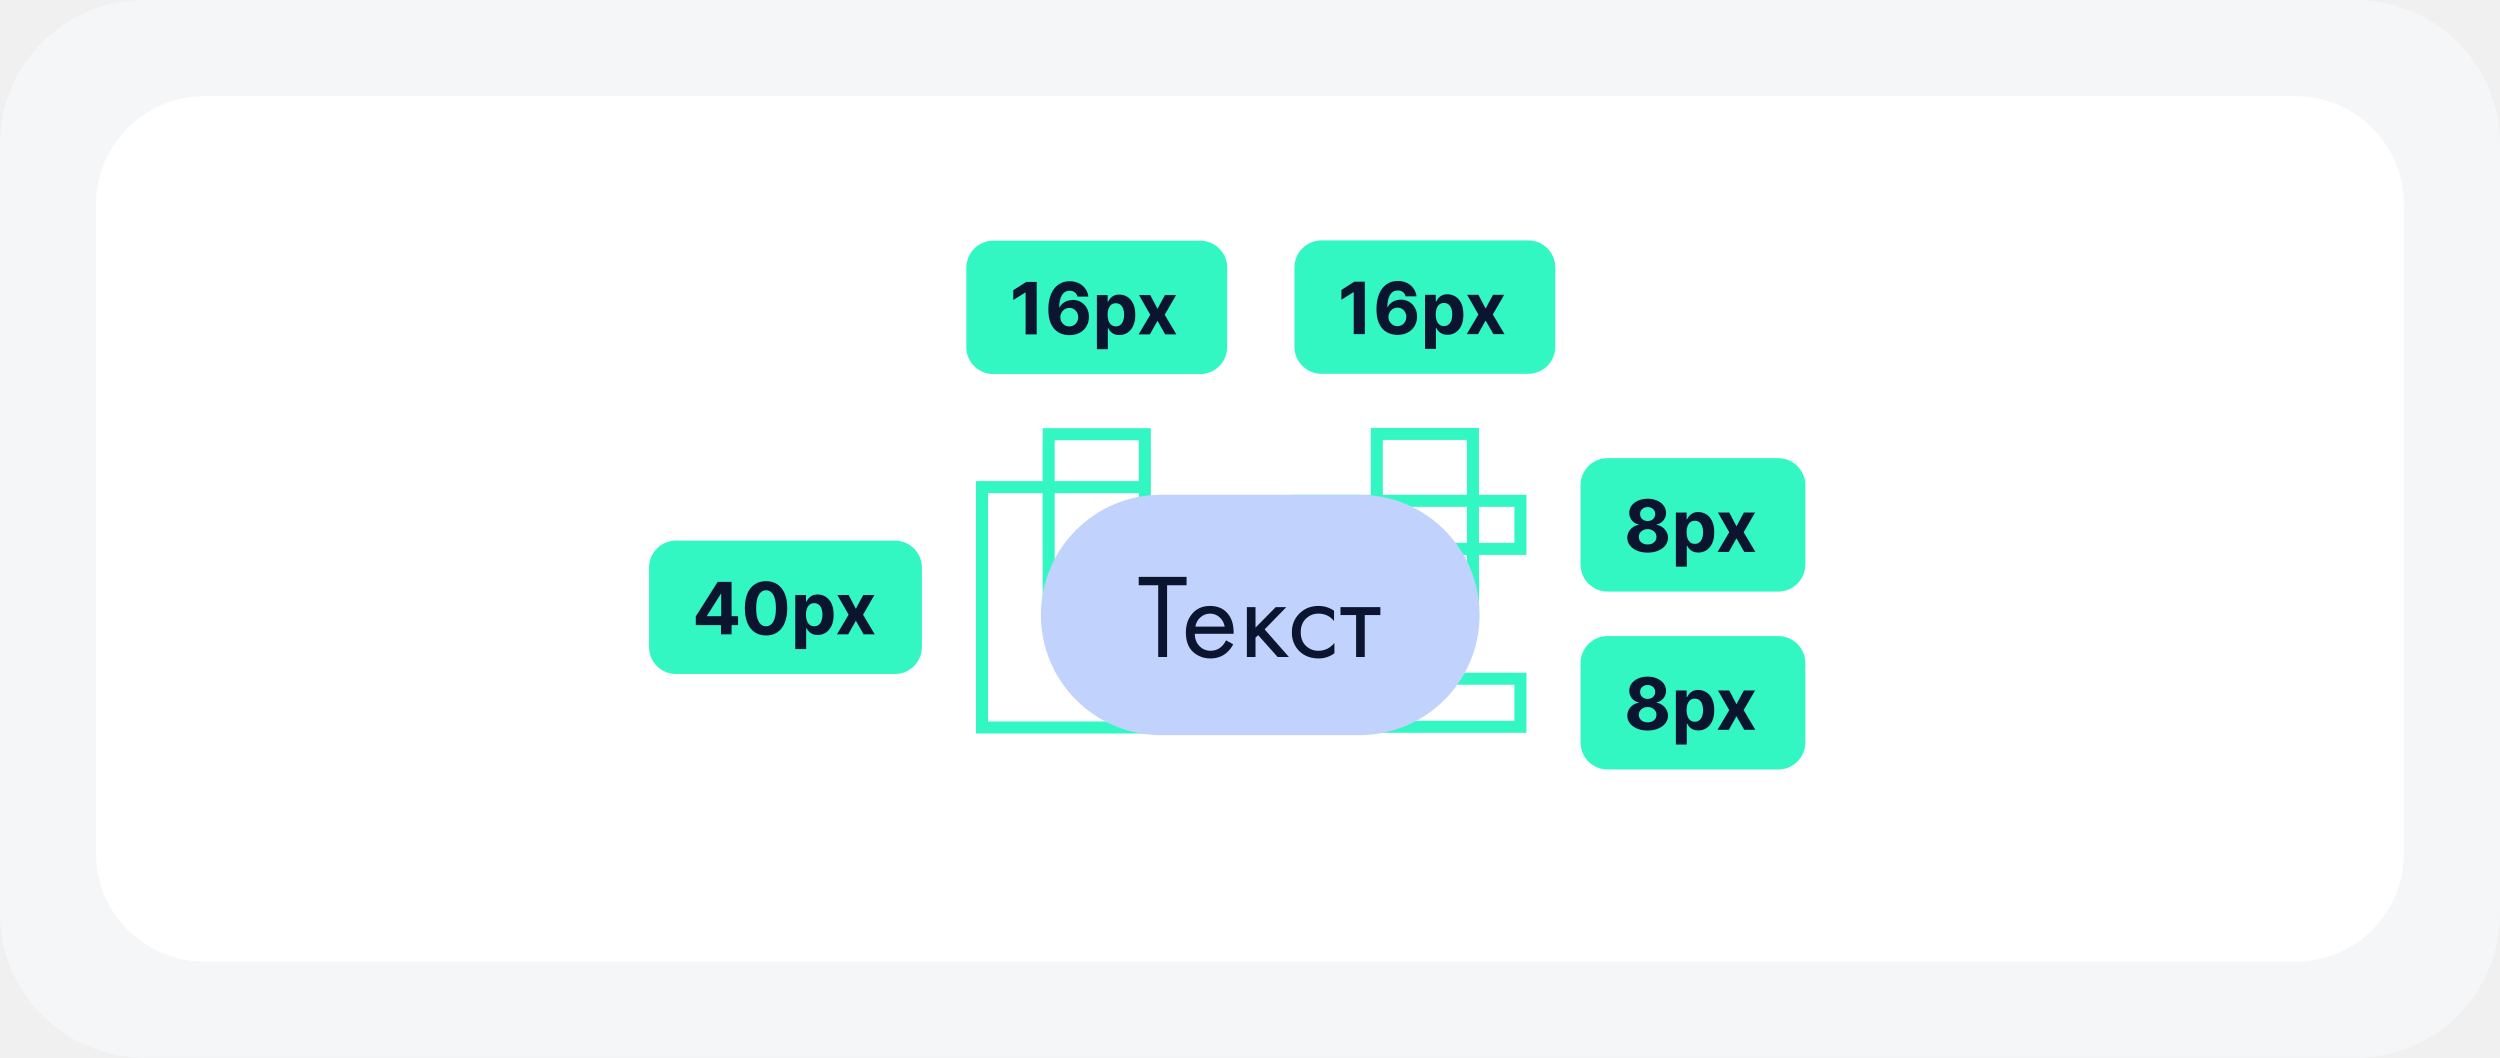
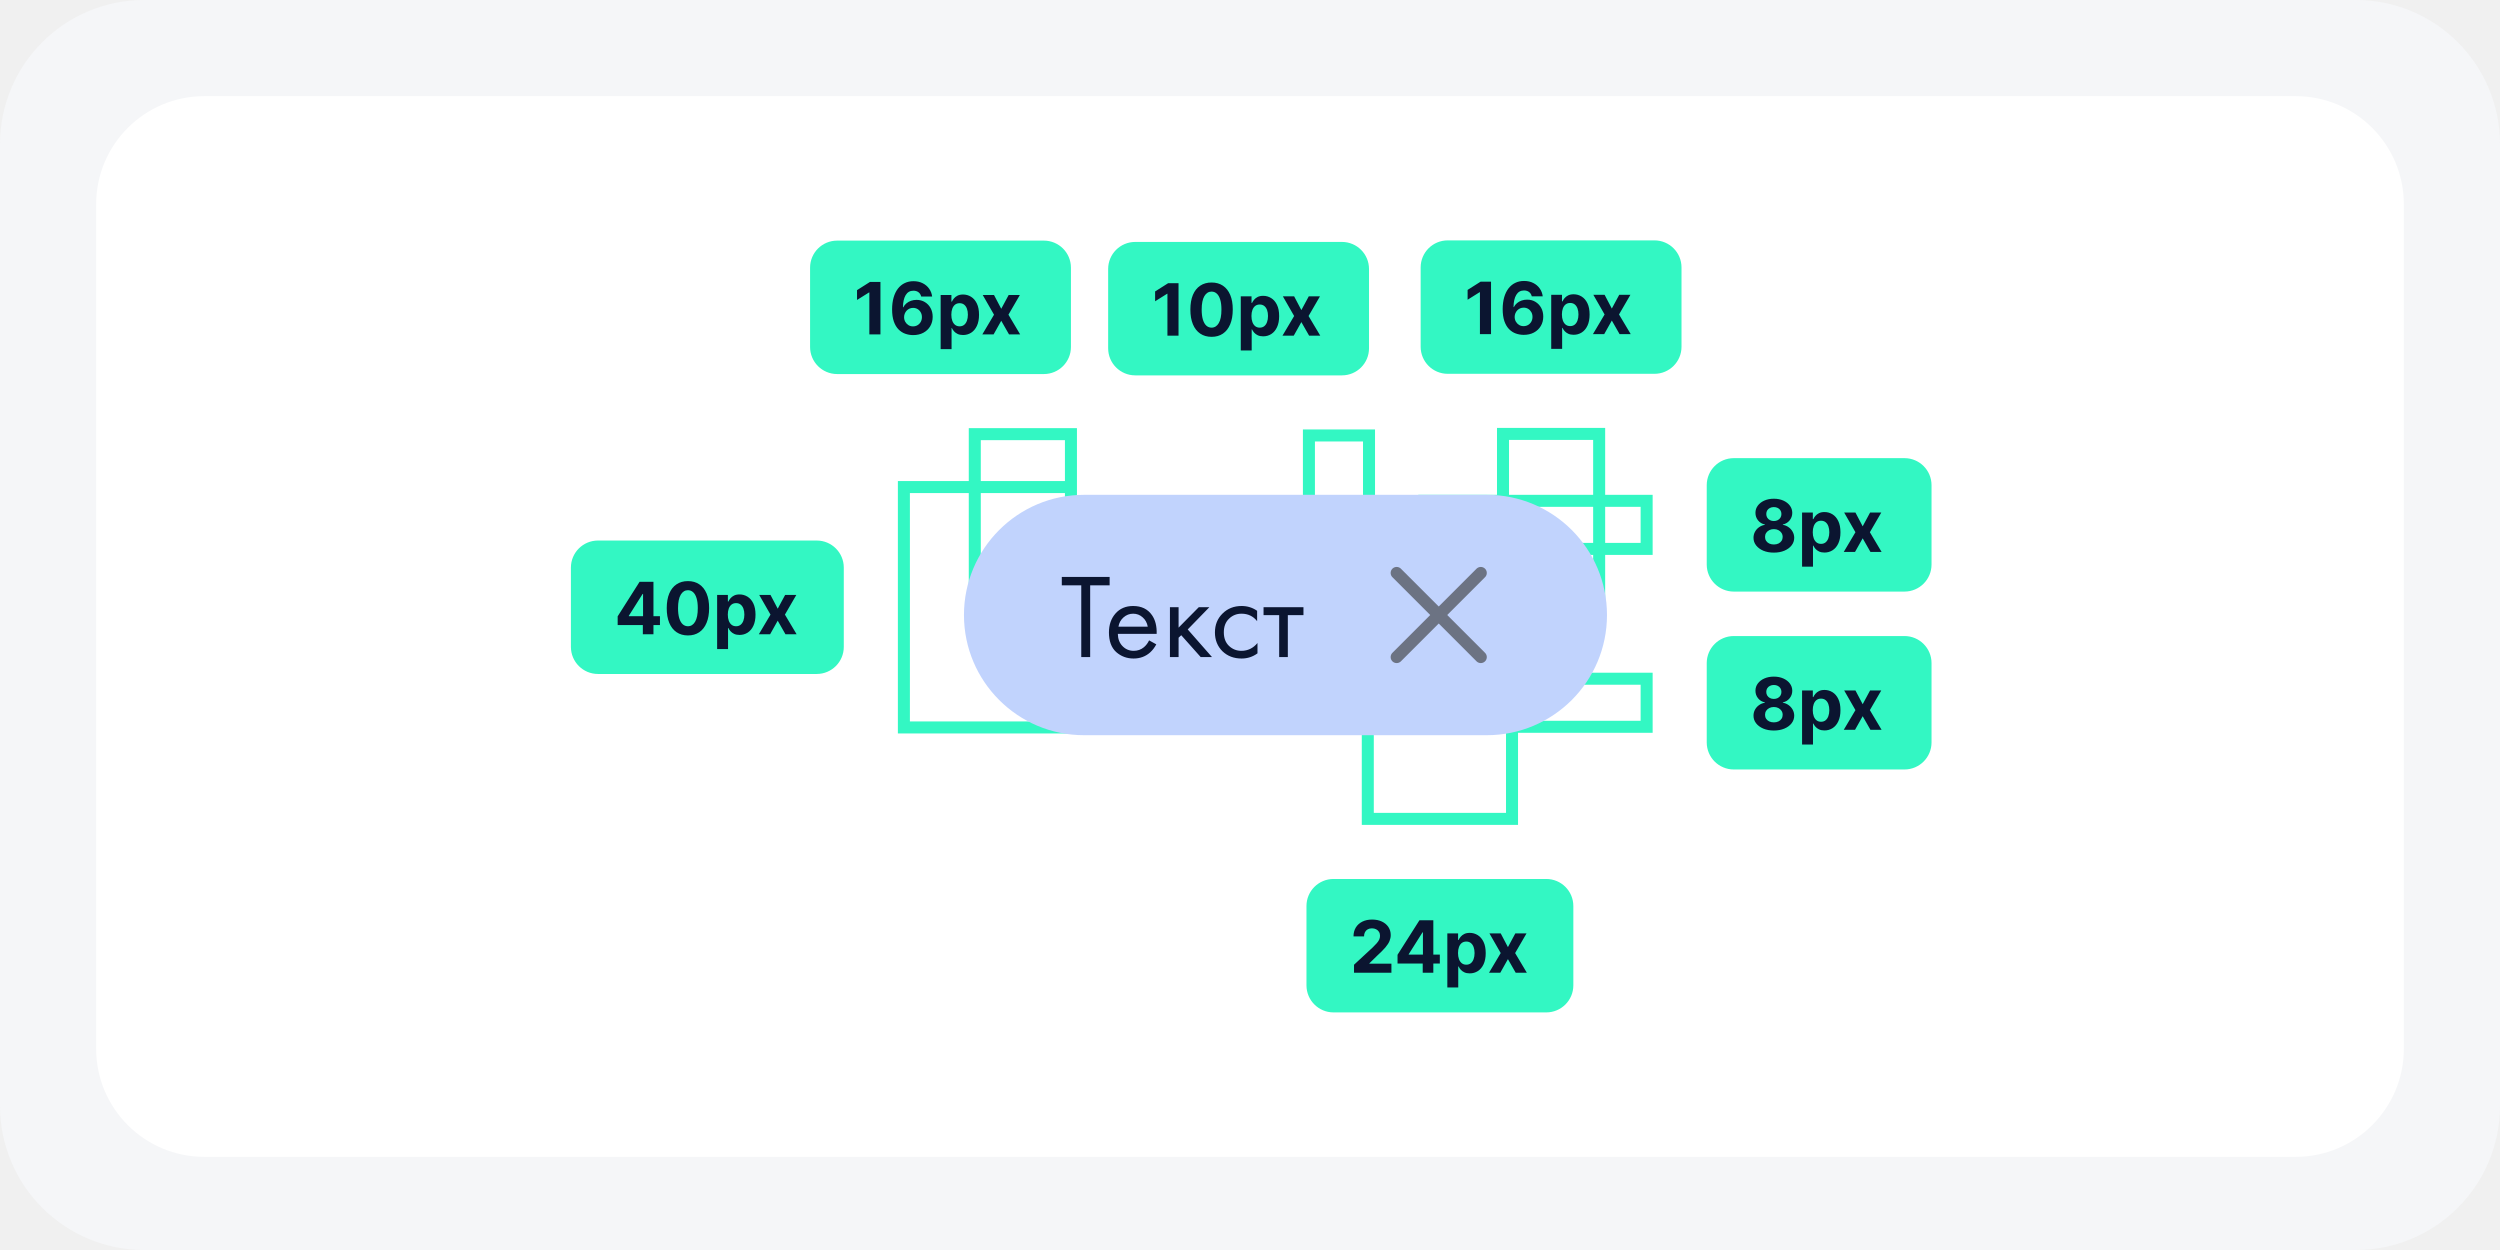
- <svg xmlns="http://www.w3.org/2000/svg" width="416" height="176" viewBox="0 0 416 176" fill="none">
-   <rect width="416" height="176" rx="24" fill="#F5F6F8" />
-   <rect x="16" y="16" width="384" height="144" rx="18" fill="white" />
-   <path d="M191.407 81.055H163.407V121.055H191.407" stroke="#33F7C3" stroke-width="2" />
-   <rect x="152.656" y="111.406" width="43.906" height="20.703" rx="3.752" transform="rotate(-180 152.656 111.406)" fill="#33F7C3" />
-   <rect x="152.656" y="111.406" width="43.906" height="20.703" rx="3.752" transform="rotate(-180 152.656 111.406)" stroke="#33F7C3" stroke-width="1.501" />
-   <path d="M115.779 104.02V102.566L119.424 96.823H120.677V98.836H119.935L117.638 102.472V102.54H122.817V104.02H115.779ZM119.97 105.555V103.576L120.004 102.933V96.823H121.735V105.555H119.97ZM127.471 105.747C126.738 105.744 126.107 105.563 125.578 105.205C125.052 104.847 124.647 104.328 124.363 103.649C124.082 102.97 123.942 102.153 123.945 101.198C123.945 100.245 124.086 99.434 124.367 98.763C124.651 98.092 125.056 97.582 125.582 97.233C126.111 96.88 126.74 96.704 127.471 96.704C128.201 96.704 128.83 96.88 129.355 97.233C129.884 97.585 130.29 98.097 130.575 98.767C130.859 99.435 131 100.245 130.997 101.198C130.997 102.155 130.855 102.974 130.57 103.653C130.289 104.333 129.885 104.851 129.36 105.209C128.834 105.567 128.204 105.747 127.471 105.747ZM127.471 104.216C127.971 104.216 128.371 103.964 128.669 103.461C128.967 102.958 129.115 102.204 129.112 101.198C129.112 100.535 129.044 99.984 128.908 99.543C128.774 99.103 128.584 98.772 128.336 98.55C128.092 98.328 127.803 98.217 127.471 98.217C126.974 98.217 126.576 98.466 126.277 98.963C125.979 99.461 125.828 100.206 125.825 101.198C125.825 101.868 125.892 102.428 126.026 102.877C126.162 103.324 126.354 103.659 126.601 103.883C126.848 104.105 127.138 104.216 127.471 104.216ZM132.33 108.01V99.006H134.121V100.106H134.202C134.281 99.93 134.396 99.751 134.547 99.569C134.701 99.384 134.9 99.231 135.144 99.109C135.391 98.983 135.698 98.921 136.065 98.921C136.542 98.921 136.983 99.046 137.386 99.296C137.79 99.543 138.113 99.917 138.354 100.417C138.596 100.915 138.717 101.539 138.717 102.289C138.717 103.019 138.599 103.636 138.363 104.139C138.13 104.639 137.811 105.019 137.408 105.278C137.007 105.533 136.558 105.661 136.061 105.661C135.708 105.661 135.408 105.603 135.161 105.486C134.917 105.37 134.716 105.224 134.56 105.047C134.404 104.868 134.284 104.688 134.202 104.506H134.146V108.01H132.33ZM134.108 102.28C134.108 102.67 134.162 103.009 134.27 103.299C134.378 103.589 134.534 103.815 134.739 103.977C134.944 104.136 135.192 104.216 135.485 104.216C135.781 104.216 136.031 104.135 136.235 103.973C136.44 103.808 136.595 103.581 136.7 103.291C136.808 102.998 136.862 102.661 136.862 102.28C136.862 101.902 136.809 101.57 136.704 101.283C136.599 100.996 136.444 100.771 136.24 100.609C136.035 100.447 135.783 100.366 135.485 100.366C135.189 100.366 134.939 100.444 134.735 100.601C134.533 100.757 134.378 100.979 134.27 101.266C134.162 101.553 134.108 101.891 134.108 102.28ZM141.211 99.006L142.413 101.296L143.645 99.006H145.508L143.611 102.28L145.559 105.555H143.705L142.413 103.291L141.142 105.555H139.267L141.211 102.28L139.335 99.006H141.211Z" fill="#0B1530" />
-   <path d="M190.5 102.25V72.25H174.5V102.25" stroke="#33F7C3" stroke-width="2" />
-   <rect x="203.453" y="61.5" width="41.906" height="20.703" rx="3.752" transform="rotate(-180 203.453 61.4996)" fill="#33F7C3" />
-   <rect x="203.453" y="61.5" width="41.906" height="20.703" rx="3.752" transform="rotate(-180 203.453 61.4996)" stroke="#33F7C3" stroke-width="1.501" />
-   <path d="M172.506 46.917V55.648H170.66V48.669H170.609L168.61 49.923V48.286L170.771 46.917H172.506ZM177.933 55.768C177.483 55.765 177.05 55.69 176.632 55.542C176.217 55.394 175.845 55.154 175.515 54.821C175.186 54.489 174.924 54.048 174.731 53.5C174.54 52.951 174.445 52.278 174.445 51.479C174.448 50.746 174.532 50.09 174.697 49.514C174.864 48.934 175.103 48.442 175.413 48.038C175.726 47.635 176.099 47.328 176.534 47.117C176.969 46.904 177.456 46.798 177.997 46.798C178.579 46.798 179.094 46.911 179.54 47.139C179.986 47.363 180.344 47.669 180.614 48.055C180.887 48.442 181.052 48.875 181.109 49.356H179.288C179.217 49.052 179.068 48.813 178.841 48.639C178.613 48.466 178.332 48.379 177.997 48.379C177.428 48.379 176.996 48.627 176.7 49.121C176.408 49.616 176.258 50.288 176.253 51.138H176.312C176.443 50.879 176.619 50.659 176.841 50.477C177.066 50.292 177.32 50.151 177.604 50.055C177.891 49.955 178.194 49.906 178.512 49.906C179.03 49.906 179.49 50.028 179.894 50.272C180.297 50.514 180.616 50.846 180.849 51.27C181.082 51.694 181.198 52.178 181.198 52.724C181.198 53.315 181.06 53.841 180.785 54.301C180.512 54.762 180.13 55.123 179.638 55.384C179.149 55.643 178.581 55.771 177.933 55.768ZM177.924 54.318C178.208 54.318 178.463 54.25 178.687 54.114C178.912 53.977 179.088 53.792 179.216 53.559C179.344 53.326 179.408 53.065 179.408 52.775C179.408 52.485 179.344 52.225 179.216 51.995C179.091 51.764 178.917 51.581 178.696 51.445C178.474 51.308 178.221 51.24 177.937 51.24C177.724 51.24 177.526 51.28 177.344 51.359C177.165 51.439 177.007 51.55 176.871 51.692C176.737 51.834 176.632 51.999 176.556 52.187C176.479 52.371 176.44 52.569 176.44 52.779C176.44 53.061 176.504 53.318 176.632 53.551C176.763 53.784 176.939 53.97 177.161 54.109C177.385 54.249 177.64 54.318 177.924 54.318ZM182.524 58.104V49.1H184.315V50.2H184.396C184.475 50.024 184.591 49.845 184.741 49.663C184.895 49.478 185.094 49.325 185.338 49.202C185.585 49.077 185.892 49.015 186.259 49.015C186.736 49.015 187.177 49.14 187.581 49.39C187.984 49.637 188.307 50.011 188.548 50.511C188.79 51.008 188.911 51.632 188.911 52.383C188.911 53.113 188.793 53.73 188.557 54.233C188.324 54.733 188.005 55.113 187.602 55.371C187.201 55.627 186.752 55.755 186.255 55.755C185.902 55.755 185.602 55.697 185.355 55.58C185.111 55.464 184.91 55.317 184.754 55.141C184.598 54.962 184.478 54.782 184.396 54.6H184.34V58.104H182.524ZM184.302 52.374C184.302 52.764 184.356 53.103 184.464 53.393C184.572 53.683 184.728 53.909 184.933 54.071C185.138 54.23 185.386 54.31 185.679 54.31C185.975 54.31 186.225 54.229 186.429 54.067C186.634 53.902 186.789 53.675 186.894 53.385C187.002 53.092 187.056 52.755 187.056 52.374C187.056 51.996 187.004 51.664 186.898 51.377C186.793 51.09 186.638 50.865 186.434 50.703C186.229 50.541 185.978 50.46 185.679 50.46C185.384 50.46 185.133 50.538 184.929 50.694C184.727 50.851 184.572 51.072 184.464 51.359C184.356 51.647 184.302 51.985 184.302 52.374ZM191.405 49.1L192.607 51.389L193.839 49.1H195.702L193.805 52.374L195.753 55.648H193.899L192.607 53.385L191.337 55.648H189.461L191.405 52.374L189.529 49.1H191.405Z" fill="#0B1530" />
-   <path d="M245.1 102.203V72.203H229.1V102.203" stroke="#33F7C3" stroke-width="2" />
-   <rect x="258.053" y="61.453" width="41.906" height="20.703" rx="3.752" transform="rotate(-180 258.053 61.4528)" fill="#33F7C3" />
-   <rect x="258.053" y="61.453" width="41.906" height="20.703" rx="3.752" transform="rotate(-180 258.053 61.4528)" stroke="#33F7C3" stroke-width="1.501" />
-   <path d="M227.106 46.87V55.602H225.26V48.622H225.209L223.21 49.876V48.239L225.371 46.87H227.106ZM232.533 55.721C232.084 55.718 231.65 55.643 231.232 55.495C230.817 55.347 230.445 55.107 230.115 54.775C229.786 54.442 229.524 54.001 229.331 53.453C229.14 52.904 229.045 52.231 229.045 51.432C229.048 50.699 229.132 50.044 229.297 49.467C229.464 48.887 229.703 48.395 230.013 47.992C230.326 47.588 230.699 47.281 231.134 47.071C231.569 46.857 232.057 46.751 232.597 46.751C233.179 46.751 233.694 46.864 234.14 47.092C234.586 47.316 234.944 47.622 235.214 48.008C235.487 48.395 235.652 48.828 235.709 49.309H233.888C233.817 49.005 233.668 48.766 233.441 48.593C233.213 48.419 232.932 48.333 232.597 48.333C232.028 48.333 231.596 48.58 231.301 49.074C231.008 49.569 230.859 50.241 230.853 51.091H230.913C231.043 50.832 231.22 50.612 231.441 50.43C231.666 50.245 231.92 50.105 232.204 50.008C232.491 49.909 232.794 49.859 233.112 49.859C233.63 49.859 234.09 49.981 234.494 50.225C234.897 50.467 235.216 50.8 235.449 51.223C235.682 51.647 235.798 52.131 235.798 52.677C235.798 53.268 235.661 53.794 235.385 54.254C235.112 54.715 234.73 55.076 234.238 55.337C233.749 55.596 233.181 55.724 232.533 55.721ZM232.524 54.271C232.808 54.271 233.063 54.203 233.287 54.067C233.512 53.93 233.688 53.746 233.816 53.513C233.944 53.279 234.008 53.018 234.008 52.728C234.008 52.438 233.944 52.178 233.816 51.948C233.691 51.718 233.518 51.534 233.296 51.398C233.074 51.261 232.821 51.193 232.537 51.193C232.324 51.193 232.126 51.233 231.944 51.313C231.765 51.392 231.608 51.503 231.471 51.645C231.338 51.787 231.232 51.952 231.156 52.14C231.079 52.325 231.04 52.522 231.04 52.732C231.04 53.014 231.104 53.271 231.232 53.504C231.363 53.737 231.539 53.923 231.761 54.062C231.986 54.202 232.24 54.271 232.524 54.271ZM237.124 58.057V49.053H238.915V50.153H238.996C239.076 49.977 239.191 49.798 239.341 49.616C239.495 49.431 239.694 49.278 239.938 49.155C240.185 49.03 240.492 48.968 240.859 48.968C241.337 48.968 241.777 49.093 242.181 49.343C242.584 49.59 242.907 49.964 243.148 50.464C243.39 50.962 243.511 51.586 243.511 52.336C243.511 53.066 243.393 53.683 243.157 54.186C242.924 54.686 242.606 55.066 242.202 55.324C241.801 55.58 241.352 55.708 240.855 55.708C240.502 55.708 240.202 55.65 239.955 55.533C239.711 55.417 239.51 55.27 239.354 55.094C239.198 54.915 239.078 54.735 238.996 54.553H238.94V58.057H237.124ZM238.902 52.327C238.902 52.717 238.956 53.056 239.064 53.346C239.172 53.636 239.328 53.862 239.533 54.024C239.738 54.183 239.986 54.263 240.279 54.263C240.575 54.263 240.825 54.182 241.03 54.02C241.234 53.855 241.389 53.628 241.494 53.338C241.602 53.045 241.656 52.708 241.656 52.327C241.656 51.949 241.604 51.617 241.499 51.33C241.393 51.043 241.238 50.818 241.034 50.656C240.829 50.494 240.578 50.413 240.279 50.413C239.984 50.413 239.733 50.491 239.529 50.648C239.327 50.804 239.172 51.026 239.064 51.313C238.956 51.6 238.902 51.938 238.902 52.327ZM246.005 49.053L247.207 51.343L248.439 49.053H250.302L248.405 52.327L250.354 55.602H248.499L247.207 53.338L245.937 55.602H244.061L246.005 52.327L244.129 49.053H246.005Z" fill="#0B1530" />
-   <rect x="299.657" y="127.292" width="35.906" height="20.703" rx="3.752" transform="rotate(-180 299.657 127.292)" fill="#33F7C3" />
-   <rect x="299.657" y="127.292" width="35.906" height="20.703" rx="3.752" transform="rotate(-180 299.657 127.292)" stroke="#33F7C3" stroke-width="1.501" />
-   <path d="M274.169 121.56C273.512 121.56 272.928 121.453 272.416 121.24C271.908 121.024 271.508 120.73 271.218 120.358C270.928 119.985 270.783 119.563 270.783 119.091C270.783 118.728 270.866 118.394 271.031 118.089C271.198 117.782 271.426 117.528 271.713 117.326C272 117.122 272.321 116.991 272.676 116.934V116.874C272.21 116.781 271.832 116.555 271.542 116.196C271.252 115.836 271.107 115.416 271.107 114.939C271.107 114.487 271.24 114.085 271.504 113.732C271.768 113.377 272.131 113.098 272.591 112.897C273.054 112.692 273.58 112.59 274.169 112.59C274.757 112.59 275.281 112.692 275.742 112.897C276.205 113.101 276.569 113.381 276.833 113.737C277.097 114.089 277.231 114.49 277.234 114.939C277.231 115.419 277.083 115.838 276.791 116.196C276.498 116.555 276.123 116.781 275.665 116.874V116.934C276.015 116.991 276.331 117.122 276.616 117.326C276.903 117.528 277.13 117.782 277.298 118.089C277.468 118.394 277.555 118.728 277.558 119.091C277.555 119.563 277.409 119.985 277.119 120.358C276.829 120.73 276.428 121.024 275.917 121.24C275.408 121.453 274.825 121.56 274.169 121.56ZM274.169 120.204C274.461 120.204 274.717 120.151 274.936 120.046C275.155 119.938 275.325 119.791 275.448 119.603C275.573 119.412 275.635 119.194 275.635 118.946C275.635 118.693 275.571 118.47 275.443 118.277C275.315 118.081 275.142 117.927 274.923 117.817C274.704 117.703 274.453 117.646 274.169 117.646C273.887 117.646 273.636 117.703 273.414 117.817C273.192 117.927 273.017 118.081 272.89 118.277C272.764 118.47 272.702 118.693 272.702 118.946C272.702 119.194 272.763 119.412 272.885 119.603C273.007 119.791 273.179 119.938 273.401 120.046C273.623 120.151 273.879 120.204 274.169 120.204ZM274.169 116.303C274.413 116.303 274.63 116.253 274.821 116.154C275.011 116.054 275.16 115.917 275.268 115.74C275.376 115.564 275.43 115.361 275.43 115.131C275.43 114.903 275.376 114.704 275.268 114.534C275.16 114.36 275.013 114.225 274.825 114.129C274.638 114.029 274.419 113.98 274.169 113.98C273.921 113.98 273.702 114.029 273.512 114.129C273.322 114.225 273.172 114.36 273.064 114.534C272.959 114.704 272.907 114.903 272.907 115.131C272.907 115.361 272.961 115.564 273.069 115.74C273.177 115.917 273.326 116.054 273.516 116.154C273.707 116.253 273.924 116.303 274.169 116.303ZM278.866 123.896V114.892H280.656V115.992H280.737C280.817 115.816 280.932 115.637 281.083 115.455C281.236 115.27 281.435 115.116 281.68 114.994C281.927 114.869 282.234 114.807 282.6 114.807C283.078 114.807 283.518 114.932 283.922 115.182C284.326 115.429 284.648 115.803 284.89 116.303C285.131 116.8 285.252 117.424 285.252 118.175C285.252 118.905 285.134 119.522 284.898 120.025C284.665 120.525 284.347 120.905 283.943 121.163C283.543 121.419 283.094 121.547 282.596 121.547C282.244 121.547 281.944 121.489 281.697 121.372C281.452 121.256 281.252 121.109 281.095 120.933C280.939 120.754 280.82 120.574 280.737 120.392H280.682V123.896H278.866ZM280.644 118.166C280.644 118.556 280.698 118.895 280.806 119.185C280.914 119.475 281.07 119.701 281.274 119.863C281.479 120.022 281.728 120.102 282.021 120.102C282.316 120.102 282.566 120.021 282.771 119.859C282.976 119.694 283.13 119.466 283.236 119.177C283.344 118.884 283.398 118.547 283.398 118.166C283.398 117.788 283.345 117.456 283.24 117.169C283.135 116.881 282.98 116.657 282.775 116.495C282.571 116.333 282.319 116.252 282.021 116.252C281.725 116.252 281.475 116.33 281.27 116.486C281.068 116.643 280.914 116.864 280.806 117.151C280.698 117.439 280.644 117.777 280.644 118.166ZM287.746 114.892L288.949 117.181L290.181 114.892H292.044L290.147 118.166L292.095 121.44H290.24L288.949 119.177L287.678 121.44H285.802L287.746 118.166L285.87 114.892H287.746Z" fill="#0B1530" />
-   <path d="M215 120.94L253 120.94L253 112.94L215 112.94" stroke="#33F7C3" stroke-width="2" />
-   <rect x="299.657" y="97.69" width="35.906" height="20.703" rx="3.752" transform="rotate(-180 299.657 97.6901)" fill="#33F7C3" />
-   <rect x="299.657" y="97.69" width="35.906" height="20.703" rx="3.752" transform="rotate(-180 299.657 97.6901)" stroke="#33F7C3" stroke-width="1.501" />
-   <path d="M274.169 91.958C273.512 91.958 272.928 91.852 272.416 91.638C271.908 91.422 271.508 91.128 271.218 90.756C270.928 90.384 270.783 89.962 270.783 89.49C270.783 89.126 270.866 88.792 271.031 88.488C271.198 88.181 271.426 87.927 271.713 87.725C272 87.52 272.321 87.389 272.676 87.332V87.273C272.21 87.179 271.832 86.953 271.542 86.595C271.252 86.234 271.107 85.815 271.107 85.337C271.107 84.885 271.24 84.483 271.504 84.131C271.768 83.775 272.131 83.497 272.591 83.295C273.054 83.09 273.58 82.988 274.169 82.988C274.757 82.988 275.281 83.09 275.742 83.295C276.205 83.5 276.569 83.78 276.833 84.135C277.097 84.487 277.231 84.888 277.234 85.337C277.231 85.818 277.083 86.237 276.791 86.595C276.498 86.953 276.123 87.179 275.665 87.273V87.332C276.015 87.389 276.331 87.52 276.616 87.725C276.903 87.927 277.13 88.181 277.298 88.488C277.468 88.792 277.555 89.126 277.558 89.49C277.555 89.962 277.409 90.384 277.119 90.756C276.829 91.128 276.428 91.422 275.917 91.638C275.408 91.852 274.825 91.958 274.169 91.958ZM274.169 90.603C274.461 90.603 274.717 90.55 274.936 90.445C275.155 90.337 275.325 90.189 275.448 90.001C275.573 89.811 275.635 89.592 275.635 89.345C275.635 89.092 275.571 88.869 275.443 88.675C275.315 88.479 275.142 88.326 274.923 88.215C274.704 88.101 274.453 88.044 274.169 88.044C273.887 88.044 273.636 88.101 273.414 88.215C273.192 88.326 273.017 88.479 272.89 88.675C272.764 88.869 272.702 89.092 272.702 89.345C272.702 89.592 272.763 89.811 272.885 90.001C273.007 90.189 273.179 90.337 273.401 90.445C273.623 90.55 273.879 90.603 274.169 90.603ZM274.169 86.701C274.413 86.701 274.63 86.652 274.821 86.552C275.011 86.453 275.16 86.315 275.268 86.139C275.376 85.963 275.43 85.759 275.43 85.529C275.43 85.302 275.376 85.103 275.268 84.932C275.16 84.759 275.013 84.624 274.825 84.527C274.638 84.428 274.419 84.378 274.169 84.378C273.921 84.378 273.702 84.428 273.512 84.527C273.322 84.624 273.172 84.759 273.064 84.932C272.959 85.103 272.907 85.302 272.907 85.529C272.907 85.759 272.961 85.963 273.069 86.139C273.177 86.315 273.326 86.453 273.516 86.552C273.707 86.652 273.924 86.701 274.169 86.701ZM278.866 94.295V85.29H280.656V86.39H280.737C280.817 86.214 280.932 86.035 281.083 85.853C281.236 85.668 281.435 85.515 281.68 85.393C281.927 85.268 282.234 85.205 282.6 85.205C283.078 85.205 283.518 85.33 283.922 85.58C284.326 85.828 284.648 86.201 284.89 86.701C285.131 87.199 285.252 87.823 285.252 88.573C285.252 89.304 285.134 89.92 284.898 90.423C284.665 90.924 284.347 91.303 283.943 91.562C283.543 91.818 283.094 91.945 282.596 91.945C282.244 91.945 281.944 91.887 281.697 91.771C281.452 91.654 281.252 91.508 281.095 91.332C280.939 91.153 280.82 90.972 280.737 90.79H280.682V94.295H278.866ZM280.644 88.565C280.644 88.954 280.698 89.294 280.806 89.584C280.914 89.874 281.07 90.099 281.274 90.261C281.479 90.421 281.728 90.5 282.021 90.5C282.316 90.5 282.566 90.419 282.771 90.257C282.976 90.092 283.13 89.865 283.236 89.575C283.344 89.282 283.398 88.945 283.398 88.565C283.398 88.187 283.345 87.854 283.24 87.567C283.135 87.28 282.98 87.055 282.775 86.893C282.571 86.731 282.319 86.65 282.021 86.65C281.725 86.65 281.475 86.728 281.27 86.885C281.068 87.041 280.914 87.263 280.806 87.55C280.698 87.837 280.644 88.175 280.644 88.565ZM287.746 85.29L288.949 87.58L290.181 85.29H292.044L290.147 88.565L292.095 91.839H290.24L288.949 89.575L287.678 91.839H285.802L287.746 88.565L285.87 85.29H287.746Z" fill="#0B1530" />
-   <path d="M215 91.339L253 91.339L253 83.339L215 83.339" stroke="#33F7C3" stroke-width="2" />
-   <rect x="173.204" y="82.328" width="73" height="40" rx="20" fill="#C1D3FD" />
-   <path d="M197.444 97.388H194.204V109.328H192.724V97.388H189.484V95.988H197.444V97.388ZM204.009 106.548L205.209 107.208C204.929 107.741 204.589 108.188 204.189 108.548C203.429 109.228 202.509 109.568 201.429 109.568C200.309 109.568 199.342 109.208 198.529 108.488C197.729 107.755 197.329 106.668 197.329 105.228C197.329 103.961 197.689 102.915 198.409 102.088C199.142 101.248 200.122 100.828 201.349 100.828C202.735 100.828 203.782 101.335 204.489 102.348C205.049 103.148 205.309 104.188 205.269 105.468H198.809C198.822 106.308 199.082 106.988 199.589 107.508C200.095 108.028 200.715 108.288 201.449 108.288C202.102 108.288 202.669 108.088 203.149 107.688C203.522 107.368 203.809 106.988 204.009 106.548ZM198.909 104.268H203.789C203.669 103.615 203.382 103.095 202.929 102.708C202.489 102.308 201.962 102.108 201.349 102.108C200.749 102.108 200.215 102.315 199.749 102.728C199.295 103.128 199.015 103.641 198.909 104.268ZM207.478 101.028H208.918V104.428L212.278 101.028H214.038L210.438 104.728L214.478 109.328H212.598L209.358 105.688L208.918 106.108V109.328H207.478V101.028ZM221.985 101.628V103.348C221.332 102.521 220.465 102.108 219.385 102.108C218.572 102.108 217.879 102.388 217.305 102.948C216.732 103.495 216.445 104.248 216.445 105.208C216.445 106.168 216.732 106.921 217.305 107.468C217.879 108.015 218.565 108.288 219.365 108.288C220.432 108.288 221.325 107.855 222.045 106.988V108.708C221.259 109.281 220.379 109.568 219.405 109.568C218.112 109.568 217.045 109.161 216.205 108.348C215.379 107.521 214.965 106.481 214.965 105.228C214.965 103.961 215.385 102.915 216.225 102.088C217.065 101.248 218.125 100.828 219.405 100.828C220.365 100.828 221.225 101.095 221.985 101.628ZM229.695 102.348H227.095V109.328H225.655V102.348H223.055V101.028H229.695V102.348Z" fill="#0B1530" />
+ <svg xmlns="http://www.w3.org/2000/svg" width="416" height="208" viewBox="0 0 416 208" fill="none">
+   <rect width="416" height="208" rx="24" fill="#F5F6F8" />
+   <rect x="16" y="16" width="384" height="176.5" rx="18" fill="white" />
+   <path d="M178.407 81.047H150.407V121.047H178.407" stroke="#33F7C3" stroke-width="2" />
+   <rect x="139.656" y="111.398" width="43.906" height="20.703" rx="3.752" transform="rotate(-180 139.656 111.398)" fill="#33F7C3" />
+   <rect x="139.656" y="111.398" width="43.906" height="20.703" rx="3.752" transform="rotate(-180 139.656 111.398)" stroke="#33F7C3" stroke-width="1.501" />
+   <path d="M102.779 104.012V102.558L106.424 96.816H107.677V98.828H106.935L104.638 102.464V102.533H109.817V104.012H102.779ZM106.97 105.547V103.569L107.004 102.925V96.816H108.735V105.547H106.97ZM114.471 105.739C113.738 105.736 113.107 105.555 112.578 105.197C112.052 104.839 111.647 104.32 111.363 103.641C111.082 102.962 110.942 102.145 110.945 101.19C110.945 100.238 111.086 99.426 111.367 98.755C111.651 98.085 112.056 97.574 112.582 97.225C113.111 96.872 113.74 96.696 114.471 96.696C115.201 96.696 115.83 96.872 116.355 97.225C116.884 97.577 117.29 98.089 117.575 98.76C117.859 99.427 118 100.238 117.997 101.19C117.997 102.148 117.855 102.966 117.57 103.645C117.289 104.325 116.885 104.843 116.36 105.202C115.834 105.56 115.204 105.739 114.471 105.739ZM114.471 104.208C114.971 104.208 115.371 103.957 115.669 103.454C115.967 102.95 116.115 102.196 116.112 101.19C116.112 100.527 116.044 99.976 115.908 99.535C115.774 99.095 115.584 98.764 115.336 98.542C115.092 98.32 114.803 98.21 114.471 98.21C113.974 98.21 113.576 98.458 113.277 98.956C112.979 99.453 112.828 100.198 112.825 101.19C112.825 101.86 112.892 102.42 113.026 102.869C113.162 103.316 113.354 103.651 113.601 103.876C113.848 104.097 114.138 104.208 114.471 104.208ZM119.33 108.003V98.998H121.121V100.098H121.202C121.281 99.922 121.396 99.743 121.547 99.561C121.701 99.376 121.9 99.223 122.144 99.101C122.391 98.976 122.698 98.913 123.065 98.913C123.542 98.913 123.983 99.038 124.386 99.288C124.79 99.535 125.113 99.909 125.354 100.41C125.596 100.907 125.717 101.531 125.717 102.281C125.717 103.012 125.599 103.628 125.363 104.131C125.13 104.632 124.811 105.011 124.408 105.27C124.007 105.526 123.558 105.653 123.061 105.653C122.708 105.653 122.408 105.595 122.161 105.479C121.917 105.362 121.716 105.216 121.56 105.04C121.404 104.86 121.284 104.68 121.202 104.498H121.146V108.003H119.33ZM121.108 102.273C121.108 102.662 121.162 103.002 121.27 103.292C121.378 103.581 121.534 103.807 121.739 103.969C121.944 104.129 122.192 104.208 122.485 104.208C122.781 104.208 123.031 104.127 123.235 103.965C123.44 103.8 123.595 103.573 123.7 103.283C123.808 102.99 123.862 102.653 123.862 102.273C123.862 101.895 123.809 101.562 123.704 101.275C123.599 100.988 123.444 100.763 123.24 100.601C123.035 100.439 122.783 100.358 122.485 100.358C122.189 100.358 121.939 100.437 121.735 100.593C121.533 100.749 121.378 100.971 121.27 101.258C121.162 101.545 121.108 101.883 121.108 102.273ZM128.211 98.998L129.413 101.288L130.645 98.998H132.508L130.611 102.273L132.559 105.547H130.705L129.413 103.283L128.142 105.547H126.267L128.211 102.273L126.335 98.998H128.211Z" fill="#0B1530" />
+   <path d="M178.204 102.242V72.242H162.204V102.242" stroke="#33F7C3" stroke-width="2" />
+   <rect x="177.453" y="61.492" width="41.906" height="20.703" rx="3.752" transform="rotate(-180 177.453 61.4918)" fill="#33F7C3" />
+   <rect x="177.453" y="61.492" width="41.906" height="20.703" rx="3.752" transform="rotate(-180 177.453 61.4918)" stroke="#33F7C3" stroke-width="1.501" />
+   <path d="M146.506 46.909V55.641H144.66V48.661H144.609L142.61 49.915V48.278L144.771 46.909H146.506ZM151.933 55.76C151.483 55.757 151.05 55.682 150.632 55.534C150.217 55.386 149.845 55.146 149.515 54.813C149.186 54.481 148.924 54.04 148.731 53.492C148.54 52.943 148.445 52.27 148.445 51.471C148.448 50.738 148.532 50.083 148.697 49.506C148.864 48.926 149.103 48.434 149.413 48.031C149.726 47.627 150.099 47.32 150.534 47.11C150.969 46.897 151.456 46.79 151.997 46.79C152.579 46.79 153.094 46.904 153.54 47.131C153.986 47.355 154.344 47.661 154.614 48.048C154.887 48.434 155.052 48.868 155.109 49.348H153.288C153.217 49.044 153.068 48.805 152.841 48.632C152.613 48.458 152.332 48.372 151.997 48.372C151.428 48.372 150.996 48.619 150.7 49.113C150.408 49.608 150.258 50.28 150.253 51.13H150.312C150.443 50.871 150.619 50.651 150.841 50.469C151.066 50.284 151.32 50.144 151.604 50.047C151.891 49.948 152.194 49.898 152.512 49.898C153.03 49.898 153.49 50.02 153.894 50.264C154.297 50.506 154.616 50.839 154.849 51.262C155.082 51.686 155.198 52.17 155.198 52.716C155.198 53.307 155.06 53.833 154.785 54.293C154.512 54.754 154.13 55.115 153.638 55.376C153.149 55.635 152.581 55.763 151.933 55.76ZM151.924 54.31C152.208 54.31 152.463 54.242 152.687 54.106C152.912 53.969 153.088 53.785 153.216 53.552C153.344 53.319 153.408 53.057 153.408 52.767C153.408 52.477 153.344 52.217 153.216 51.987C153.091 51.757 152.917 51.573 152.696 51.437C152.474 51.3 152.221 51.232 151.937 51.232C151.724 51.232 151.526 51.272 151.344 51.352C151.165 51.431 151.007 51.542 150.871 51.684C150.737 51.826 150.632 51.991 150.556 52.179C150.479 52.364 150.44 52.561 150.44 52.771C150.44 53.053 150.504 53.31 150.632 53.543C150.763 53.776 150.939 53.962 151.161 54.102C151.385 54.241 151.64 54.31 151.924 54.31ZM156.524 58.096V49.092H158.315V50.192H158.396C158.475 50.016 158.591 49.837 158.741 49.655C158.895 49.47 159.094 49.317 159.338 49.194C159.585 49.069 159.892 49.007 160.259 49.007C160.736 49.007 161.177 49.132 161.581 49.382C161.984 49.629 162.307 50.003 162.548 50.503C162.79 51.001 162.911 51.624 162.911 52.375C162.911 53.105 162.793 53.722 162.557 54.225C162.324 54.725 162.005 55.105 161.602 55.364C161.201 55.619 160.752 55.747 160.255 55.747C159.902 55.747 159.602 55.689 159.355 55.572C159.111 55.456 158.91 55.309 158.754 55.133C158.598 54.954 158.478 54.774 158.396 54.592H158.34V58.096H156.524ZM158.302 52.366C158.302 52.756 158.356 53.095 158.464 53.385C158.572 53.675 158.728 53.901 158.933 54.063C159.138 54.222 159.386 54.302 159.679 54.302C159.975 54.302 160.225 54.221 160.429 54.059C160.634 53.894 160.789 53.667 160.894 53.377C161.002 53.084 161.056 52.747 161.056 52.366C161.056 51.988 161.004 51.656 160.898 51.369C160.793 51.082 160.638 50.857 160.434 50.695C160.229 50.533 159.978 50.452 159.679 50.452C159.384 50.452 159.133 50.53 158.929 50.687C158.727 50.843 158.572 51.065 158.464 51.352C158.356 51.639 158.302 51.977 158.302 52.366ZM165.405 49.092L166.607 51.382L167.839 49.092H169.702L167.805 52.366L169.753 55.641H167.899L166.607 53.377L165.337 55.641H163.461L165.405 52.366L163.529 49.092H165.405Z" fill="#0B1530" />
+   <path d="M266.1 102.203V72.203H250.1V102.203" stroke="#33F7C3" stroke-width="2" />
+   <rect x="279.053" y="61.453" width="41.906" height="20.703" rx="3.752" transform="rotate(-180 279.053 61.4528)" fill="#33F7C3" />
+   <rect x="279.053" y="61.453" width="41.906" height="20.703" rx="3.752" transform="rotate(-180 279.053 61.4528)" stroke="#33F7C3" stroke-width="1.501" />
+   <path d="M248.106 46.87V55.602H246.26V48.622H246.209L244.21 49.876V48.239L246.371 46.87H248.106ZM253.533 55.721C253.084 55.718 252.65 55.643 252.232 55.495C251.817 55.347 251.445 55.107 251.115 54.775C250.786 54.442 250.524 54.001 250.331 53.453C250.14 52.904 250.045 52.231 250.045 51.432C250.048 50.699 250.132 50.044 250.297 49.467C250.464 48.887 250.703 48.395 251.013 47.992C251.326 47.588 251.699 47.281 252.134 47.071C252.569 46.857 253.057 46.751 253.597 46.751C254.179 46.751 254.694 46.864 255.14 47.092C255.586 47.316 255.944 47.622 256.214 48.008C256.487 48.395 256.652 48.828 256.709 49.309H254.888C254.817 49.005 254.668 48.766 254.441 48.593C254.213 48.419 253.932 48.333 253.597 48.333C253.028 48.333 252.596 48.58 252.301 49.074C252.008 49.569 251.859 50.241 251.853 51.091H251.913C252.043 50.832 252.22 50.612 252.441 50.43C252.666 50.245 252.92 50.105 253.204 50.008C253.491 49.909 253.794 49.859 254.112 49.859C254.63 49.859 255.09 49.981 255.494 50.225C255.897 50.467 256.216 50.8 256.449 51.223C256.682 51.647 256.798 52.131 256.798 52.677C256.798 53.268 256.661 53.794 256.385 54.254C256.112 54.715 255.73 55.076 255.238 55.337C254.749 55.596 254.181 55.724 253.533 55.721ZM253.524 54.271C253.808 54.271 254.063 54.203 254.287 54.067C254.512 53.93 254.688 53.746 254.816 53.513C254.944 53.279 255.008 53.018 255.008 52.728C255.008 52.438 254.944 52.178 254.816 51.948C254.691 51.718 254.518 51.534 254.296 51.398C254.074 51.261 253.821 51.193 253.537 51.193C253.324 51.193 253.126 51.233 252.944 51.313C252.765 51.392 252.608 51.503 252.471 51.645C252.338 51.787 252.232 51.952 252.156 52.14C252.079 52.325 252.04 52.522 252.04 52.732C252.04 53.014 252.104 53.271 252.232 53.504C252.363 53.737 252.539 53.923 252.761 54.062C252.986 54.202 253.24 54.271 253.524 54.271ZM258.124 58.057V49.053H259.915V50.153H259.996C260.076 49.977 260.191 49.798 260.341 49.616C260.495 49.431 260.694 49.278 260.938 49.155C261.185 49.03 261.492 48.968 261.859 48.968C262.337 48.968 262.777 49.093 263.181 49.343C263.584 49.59 263.907 49.964 264.148 50.464C264.39 50.962 264.511 51.586 264.511 52.336C264.511 53.066 264.393 53.683 264.157 54.186C263.924 54.686 263.606 55.066 263.202 55.324C262.801 55.58 262.352 55.708 261.855 55.708C261.502 55.708 261.202 55.65 260.955 55.533C260.711 55.417 260.51 55.27 260.354 55.094C260.198 54.915 260.078 54.735 259.996 54.553H259.94V58.057H258.124ZM259.902 52.327C259.902 52.717 259.956 53.056 260.064 53.346C260.172 53.636 260.328 53.862 260.533 54.024C260.738 54.183 260.986 54.263 261.279 54.263C261.575 54.263 261.825 54.182 262.03 54.02C262.234 53.855 262.389 53.628 262.494 53.338C262.602 53.045 262.656 52.708 262.656 52.327C262.656 51.949 262.604 51.617 262.499 51.33C262.393 51.043 262.238 50.818 262.034 50.656C261.829 50.494 261.578 50.413 261.279 50.413C260.984 50.413 260.733 50.491 260.529 50.648C260.327 50.804 260.172 51.026 260.064 51.313C259.956 51.6 259.902 51.938 259.902 52.327ZM267.005 49.053L268.207 51.343L269.439 49.053H271.302L269.405 52.327L271.354 55.602H269.499L268.207 53.338L266.937 55.602H265.061L267.005 52.327L265.129 49.053H267.005Z" fill="#0B1530" />
+   <path d="M227.804 102.461V72.461H217.804V102.461" stroke="#33F7C3" stroke-width="2" />
+   <rect x="227.053" y="61.711" width="41.906" height="20.703" rx="3.752" transform="rotate(-180 227.053 61.7106)" fill="#33F7C3" />
+   <rect x="227.053" y="61.711" width="41.906" height="20.703" rx="3.752" transform="rotate(-180 227.053 61.7106)" stroke="#33F7C3" stroke-width="1.501" />
+   <path d="M196.106 47.128V55.859H194.26V48.88H194.209L192.21 50.134V48.496L194.371 47.128H196.106ZM201.605 56.051C200.872 56.048 200.241 55.868 199.712 55.51C199.186 55.152 198.781 54.633 198.497 53.954C198.216 53.274 198.076 52.457 198.079 51.502C198.079 50.55 198.22 49.739 198.501 49.068C198.786 48.397 199.191 47.887 199.716 47.537C200.245 47.185 200.875 47.009 201.605 47.009C202.336 47.009 202.964 47.185 203.49 47.537C204.018 47.89 204.425 48.401 204.709 49.072C204.993 49.74 205.134 50.55 205.131 51.502C205.131 52.46 204.989 53.279 204.705 53.958C204.423 54.637 204.02 55.156 203.494 55.514C202.968 55.872 202.338 56.051 201.605 56.051ZM201.605 54.521C202.105 54.521 202.505 54.269 202.803 53.766C203.102 53.263 203.249 52.508 203.247 51.502C203.247 50.84 203.178 50.289 203.042 49.848C202.908 49.407 202.718 49.076 202.471 48.855C202.226 48.633 201.938 48.522 201.605 48.522C201.108 48.522 200.71 48.771 200.411 49.268C200.113 49.766 199.962 50.51 199.959 51.502C199.959 52.173 200.026 52.733 200.16 53.182C200.296 53.628 200.488 53.964 200.735 54.188C200.983 54.41 201.273 54.521 201.605 54.521ZM206.464 58.315V49.311H208.255V50.411H208.336C208.416 50.235 208.531 50.056 208.681 49.874C208.835 49.689 209.034 49.535 209.278 49.413C209.525 49.288 209.832 49.226 210.199 49.226C210.677 49.226 211.117 49.351 211.521 49.601C211.924 49.848 212.247 50.222 212.488 50.722C212.73 51.219 212.851 51.843 212.851 52.594C212.851 53.324 212.733 53.941 212.497 54.444C212.264 54.944 211.946 55.324 211.542 55.582C211.141 55.838 210.692 55.966 210.195 55.966C209.842 55.966 209.542 55.908 209.295 55.791C209.051 55.675 208.85 55.528 208.694 55.352C208.538 55.173 208.418 54.992 208.336 54.811H208.28V58.315H206.464ZM208.242 52.585C208.242 52.974 208.296 53.314 208.404 53.604C208.512 53.894 208.668 54.12 208.873 54.282C209.078 54.441 209.326 54.521 209.619 54.521C209.915 54.521 210.165 54.44 210.37 54.278C210.574 54.113 210.729 53.885 210.834 53.596C210.942 53.303 210.996 52.966 210.996 52.585C210.996 52.207 210.944 51.875 210.839 51.587C210.733 51.3 210.578 51.076 210.374 50.914C210.169 50.752 209.918 50.671 209.619 50.671C209.324 50.671 209.073 50.749 208.869 50.905C208.667 51.062 208.512 51.283 208.404 51.57C208.296 51.858 208.242 52.196 208.242 52.585ZM215.345 49.311L216.547 51.6L217.779 49.311H219.642L217.745 52.585L219.694 55.859H217.839L216.547 53.596L215.277 55.859H213.401L215.345 52.585L213.469 49.311H215.345Z" fill="#0B1530" />
+   <path d="M227.601 106.262L227.601 136.262L251.601 136.262L251.601 106.262" stroke="#33F7C3" stroke-width="2" />
+   <rect x="261.053" y="167.714" width="42.906" height="20.703" rx="3.752" transform="rotate(-180 261.053 167.714)" fill="#33F7C3" />
+   <rect x="261.053" y="167.714" width="42.906" height="20.703" rx="3.752" transform="rotate(-180 261.053 167.714)" stroke="#33F7C3" stroke-width="1.501" />
+   <path d="M225.308 161.863V160.533L228.416 157.655C228.68 157.4 228.902 157.169 229.081 156.965C229.263 156.76 229.401 156.56 229.494 156.364C229.588 156.165 229.635 155.95 229.635 155.72C229.635 155.464 229.577 155.244 229.46 155.059C229.344 154.871 229.185 154.728 228.983 154.628C228.781 154.526 228.552 154.475 228.296 154.475C228.029 154.475 227.796 154.529 227.597 154.637C227.398 154.745 227.245 154.9 227.137 155.102C227.029 155.303 226.975 155.544 226.975 155.822H225.223C225.223 155.251 225.352 154.755 225.611 154.334C225.869 153.914 226.232 153.588 226.698 153.358C227.164 153.128 227.701 153.013 228.309 153.013C228.935 153.013 229.479 153.123 229.942 153.345C230.408 153.564 230.771 153.868 231.029 154.257C231.288 154.647 231.417 155.093 231.417 155.596C231.417 155.926 231.352 156.251 231.221 156.572C231.093 156.894 230.864 157.25 230.535 157.643C230.205 158.032 229.74 158.499 229.141 159.045L227.866 160.294V160.354H231.532V161.863H225.308ZM232.55 160.328V158.875L236.195 153.132H237.449V155.144H236.707L234.409 158.781V158.849H239.589V160.328H232.55ZM236.741 161.863V159.885L236.775 159.241V153.132H238.506V161.863H236.741ZM240.836 164.319V155.315H242.627V156.415H242.708C242.787 156.238 242.902 156.059 243.053 155.878C243.206 155.693 243.405 155.539 243.65 155.417C243.897 155.292 244.204 155.229 244.571 155.229C245.048 155.229 245.489 155.355 245.892 155.605C246.296 155.852 246.619 156.226 246.86 156.726C247.102 157.223 247.223 157.847 247.223 158.598C247.223 159.328 247.105 159.945 246.869 160.448C246.636 160.948 246.317 161.328 245.914 161.586C245.513 161.842 245.064 161.97 244.566 161.97C244.214 161.97 243.914 161.912 243.667 161.795C243.422 161.679 243.222 161.532 243.066 161.356C242.909 161.177 242.79 160.996 242.708 160.814H242.652V164.319H240.836ZM242.614 158.589C242.614 158.978 242.668 159.318 242.776 159.608C242.884 159.898 243.04 160.124 243.245 160.286C243.449 160.445 243.698 160.525 243.991 160.525C244.287 160.525 244.537 160.444 244.741 160.282C244.946 160.117 245.101 159.889 245.206 159.599C245.314 159.307 245.368 158.97 245.368 158.589C245.368 158.211 245.315 157.878 245.21 157.591C245.105 157.304 244.95 157.08 244.746 156.918C244.541 156.756 244.289 156.675 243.991 156.675C243.695 156.675 243.445 156.753 243.241 156.909C243.039 157.066 242.884 157.287 242.776 157.574C242.668 157.861 242.614 158.2 242.614 158.589ZM249.717 155.315L250.919 157.604L252.151 155.315H254.014L252.117 158.589L254.065 161.863H252.211L250.919 159.599L249.648 161.863H247.773L249.717 158.589L247.841 155.315H249.717Z" fill="#0B1530" />
+   <rect x="320.657" y="127.291" width="35.906" height="20.703" rx="3.752" transform="rotate(-180 320.657 127.291)" fill="#33F7C3" />
+   <rect x="320.657" y="127.291" width="35.906" height="20.703" rx="3.752" transform="rotate(-180 320.657 127.291)" stroke="#33F7C3" stroke-width="1.501" />
+   <path d="M295.169 121.559C294.512 121.559 293.928 121.452 293.416 121.239C292.908 121.023 292.508 120.729 292.218 120.357C291.928 119.984 291.783 119.562 291.783 119.09C291.783 118.727 291.866 118.393 292.031 118.088C292.198 117.781 292.426 117.527 292.713 117.325C293 117.121 293.321 116.99 293.676 116.933V116.873C293.21 116.78 292.832 116.554 292.542 116.196C292.252 115.835 292.107 115.415 292.107 114.938C292.107 114.486 292.24 114.084 292.504 113.731C292.768 113.376 293.131 113.097 293.591 112.896C294.054 112.691 294.58 112.589 295.169 112.589C295.757 112.589 296.281 112.691 296.742 112.896C297.205 113.1 297.569 113.38 297.833 113.736C298.097 114.088 298.231 114.489 298.234 114.938C298.231 115.418 298.083 115.837 297.791 116.196C297.498 116.554 297.123 116.78 296.665 116.873V116.933C297.015 116.99 297.331 117.121 297.616 117.325C297.903 117.527 298.13 117.781 298.298 118.088C298.468 118.393 298.555 118.727 298.558 119.09C298.555 119.562 298.409 119.984 298.119 120.357C297.829 120.729 297.428 121.023 296.917 121.239C296.408 121.452 295.825 121.559 295.169 121.559ZM295.169 120.203C295.461 120.203 295.717 120.15 295.936 120.045C296.155 119.937 296.325 119.79 296.448 119.602C296.573 119.412 296.635 119.193 296.635 118.945C296.635 118.692 296.571 118.469 296.443 118.276C296.315 118.08 296.142 117.926 295.923 117.816C295.704 117.702 295.453 117.645 295.169 117.645C294.887 117.645 294.636 117.702 294.414 117.816C294.192 117.926 294.017 118.08 293.89 118.276C293.764 118.469 293.702 118.692 293.702 118.945C293.702 119.193 293.763 119.412 293.885 119.602C294.007 119.79 294.179 119.937 294.401 120.045C294.623 120.15 294.879 120.203 295.169 120.203ZM295.169 116.302C295.413 116.302 295.63 116.252 295.821 116.153C296.011 116.053 296.16 115.916 296.268 115.739C296.376 115.563 296.43 115.36 296.43 115.13C296.43 114.902 296.376 114.703 296.268 114.533C296.16 114.359 296.013 114.224 295.825 114.128C295.638 114.028 295.419 113.979 295.169 113.979C294.921 113.979 294.702 114.028 294.512 114.128C294.322 114.224 294.172 114.359 294.064 114.533C293.959 114.703 293.907 114.902 293.907 115.13C293.907 115.36 293.961 115.563 294.069 115.739C294.177 115.916 294.326 116.053 294.516 116.153C294.707 116.252 294.924 116.302 295.169 116.302ZM299.866 123.895V114.891H301.656V115.991H301.737C301.817 115.815 301.932 115.636 302.083 115.454C302.236 115.269 302.435 115.115 302.68 114.993C302.927 114.868 303.234 114.806 303.6 114.806C304.078 114.806 304.518 114.931 304.922 115.181C305.326 115.428 305.648 115.802 305.89 116.302C306.131 116.799 306.252 117.423 306.252 118.174C306.252 118.904 306.134 119.521 305.898 120.024C305.665 120.524 305.347 120.904 304.943 121.162C304.543 121.418 304.094 121.546 303.596 121.546C303.244 121.546 302.944 121.488 302.697 121.371C302.452 121.255 302.252 121.108 302.095 120.932C301.939 120.753 301.82 120.573 301.737 120.391H301.682V123.895H299.866ZM301.644 118.165C301.644 118.555 301.698 118.894 301.806 119.184C301.914 119.474 302.07 119.7 302.274 119.862C302.479 120.021 302.728 120.101 303.021 120.101C303.316 120.101 303.566 120.02 303.771 119.858C303.976 119.693 304.13 119.466 304.236 119.176C304.344 118.883 304.398 118.546 304.398 118.165C304.398 117.787 304.345 117.455 304.24 117.168C304.135 116.88 303.98 116.656 303.775 116.494C303.571 116.332 303.319 116.251 303.021 116.251C302.725 116.251 302.475 116.329 302.27 116.485C302.068 116.642 301.914 116.863 301.806 117.151C301.698 117.438 301.644 117.776 301.644 118.165ZM308.746 114.891L309.949 117.18L311.181 114.891H313.044L311.147 118.165L313.095 121.439H311.24L309.949 119.176L308.678 121.439H306.802L308.746 118.165L306.87 114.891H308.746Z" fill="#0B1530" />
+   <path d="M236 120.939L274 120.939L274 112.939L236 112.939" stroke="#33F7C3" stroke-width="2" />
+   <rect x="320.657" y="97.689" width="35.906" height="20.703" rx="3.752" transform="rotate(-180 320.657 97.6891)" fill="#33F7C3" />
+   <rect x="320.657" y="97.689" width="35.906" height="20.703" rx="3.752" transform="rotate(-180 320.657 97.6891)" stroke="#33F7C3" stroke-width="1.501" />
+   <path d="M295.169 91.957C294.512 91.957 293.928 91.851 293.416 91.638C292.908 91.421 292.508 91.127 292.218 90.755C291.928 90.383 291.783 89.961 291.783 89.489C291.783 89.125 291.866 88.791 292.031 88.487C292.198 88.18 292.426 87.925 292.713 87.724C293 87.519 293.321 87.388 293.676 87.332V87.272C293.21 87.178 292.832 86.952 292.542 86.594C292.252 86.233 292.107 85.814 292.107 85.336C292.107 84.884 292.24 84.482 292.504 84.13C292.768 83.775 293.131 83.496 293.591 83.294C294.054 83.09 294.58 82.987 295.169 82.987C295.757 82.987 296.281 83.09 296.742 83.294C297.205 83.499 297.569 83.779 297.833 84.134C298.097 84.486 298.231 84.887 298.234 85.336C298.231 85.817 298.083 86.236 297.791 86.594C297.498 86.952 297.123 87.178 296.665 87.272V87.332C297.015 87.388 297.331 87.519 297.616 87.724C297.903 87.925 298.13 88.18 298.298 88.487C298.468 88.791 298.555 89.125 298.558 89.489C298.555 89.961 298.409 90.383 298.119 90.755C297.829 91.127 297.428 91.421 296.917 91.638C296.408 91.851 295.825 91.957 295.169 91.957ZM295.169 90.602C295.461 90.602 295.717 90.549 295.936 90.444C296.155 90.336 296.325 90.188 296.448 90C296.573 89.81 296.635 89.591 296.635 89.344C296.635 89.091 296.571 88.868 296.443 88.674C296.315 88.478 296.142 88.325 295.923 88.214C295.704 88.1 295.453 88.043 295.169 88.043C294.887 88.043 294.636 88.1 294.414 88.214C294.192 88.325 294.017 88.478 293.89 88.674C293.764 88.868 293.702 89.091 293.702 89.344C293.702 89.591 293.763 89.81 293.885 90C294.007 90.188 294.179 90.336 294.401 90.444C294.623 90.549 294.879 90.602 295.169 90.602ZM295.169 86.701C295.413 86.701 295.63 86.651 295.821 86.551C296.011 86.452 296.16 86.314 296.268 86.138C296.376 85.962 296.43 85.758 296.43 85.528C296.43 85.301 296.376 85.102 296.268 84.931C296.16 84.758 296.013 84.623 295.825 84.526C295.638 84.427 295.419 84.377 295.169 84.377C294.921 84.377 294.702 84.427 294.512 84.526C294.322 84.623 294.172 84.758 294.064 84.931C293.959 85.102 293.907 85.301 293.907 85.528C293.907 85.758 293.961 85.962 294.069 86.138C294.177 86.314 294.326 86.452 294.516 86.551C294.707 86.651 294.924 86.701 295.169 86.701ZM299.866 94.294V85.289H301.656V86.389H301.737C301.817 86.213 301.932 86.034 302.083 85.852C302.236 85.667 302.435 85.514 302.68 85.392C302.927 85.267 303.234 85.204 303.6 85.204C304.078 85.204 304.518 85.329 304.922 85.579C305.326 85.827 305.648 86.2 305.89 86.701C306.131 87.198 306.252 87.822 306.252 88.572C306.252 89.303 306.134 89.919 305.898 90.422C305.665 90.923 305.347 91.302 304.943 91.561C304.543 91.817 304.094 91.945 303.596 91.945C303.244 91.945 302.944 91.886 302.697 91.77C302.452 91.653 302.252 91.507 302.095 91.331C301.939 91.151 301.82 90.971 301.737 90.789H301.682V94.294H299.866ZM301.644 88.564C301.644 88.953 301.698 89.293 301.806 89.583C301.914 89.873 302.07 90.098 302.274 90.26C302.479 90.42 302.728 90.499 303.021 90.499C303.316 90.499 303.566 90.418 303.771 90.256C303.976 90.091 304.13 89.864 304.236 89.574C304.344 89.281 304.398 88.945 304.398 88.564C304.398 88.186 304.345 87.853 304.24 87.566C304.135 87.279 303.98 87.054 303.775 86.892C303.571 86.73 303.319 86.649 303.021 86.649C302.725 86.649 302.475 86.728 302.27 86.884C302.068 87.04 301.914 87.262 301.806 87.549C301.698 87.836 301.644 88.174 301.644 88.564ZM308.746 85.289L309.949 87.579L311.181 85.289H313.044L311.147 88.564L313.095 91.838H311.24L309.949 89.574L308.678 91.838H306.802L308.746 88.564L306.87 85.289H308.746Z" fill="#0B1530" />
+   <path d="M236 91.338L274 91.338L274 83.338L236 83.338" stroke="#33F7C3" stroke-width="2" />
+   <rect x="160.403" y="82.338" width="107" height="40" rx="20" fill="#C1D3FD" />
+   <path d="M184.643 97.398H181.403V109.338H179.923V97.398H176.683V95.998H184.643V97.398ZM191.208 106.558L192.408 107.218C192.128 107.751 191.788 108.198 191.388 108.558C190.628 109.238 189.708 109.578 188.628 109.578C187.508 109.578 186.542 109.218 185.728 108.498C184.928 107.765 184.528 106.678 184.528 105.238C184.528 103.971 184.888 102.925 185.608 102.098C186.342 101.258 187.322 100.838 188.548 100.838C189.935 100.838 190.982 101.345 191.688 102.358C192.248 103.158 192.508 104.198 192.468 105.478H186.008C186.022 106.318 186.282 106.998 186.788 107.518C187.295 108.038 187.915 108.298 188.648 108.298C189.302 108.298 189.868 108.098 190.348 107.698C190.722 107.378 191.008 106.998 191.208 106.558ZM186.108 104.278H190.988C190.868 103.625 190.582 103.105 190.128 102.718C189.688 102.318 189.162 102.118 188.548 102.118C187.948 102.118 187.415 102.325 186.948 102.738C186.495 103.138 186.215 103.651 186.108 104.278ZM194.677 101.038H196.117V104.438L199.477 101.038H201.237L197.637 104.738L201.677 109.338H199.797L196.557 105.698L196.117 106.118V109.338H194.677V101.038ZM209.185 101.638V103.358C208.532 102.531 207.665 102.118 206.585 102.118C205.772 102.118 205.079 102.398 204.505 102.958C203.932 103.505 203.645 104.258 203.645 105.218C203.645 106.178 203.932 106.931 204.505 107.478C205.079 108.025 205.765 108.298 206.565 108.298C207.632 108.298 208.525 107.865 209.245 106.998V108.718C208.459 109.291 207.579 109.578 206.605 109.578C205.312 109.578 204.245 109.171 203.405 108.358C202.579 107.531 202.165 106.491 202.165 105.238C202.165 103.971 202.585 102.925 203.425 102.098C204.265 101.258 205.325 100.838 206.605 100.838C207.565 100.838 208.425 101.105 209.185 101.638ZM216.895 102.358H214.295V109.338H212.855V102.358H210.255V101.038H216.895V102.358Z" fill="#0B1530" />
+   <path d="M232.403 95.338L246.403 109.338" stroke="#6C7383" stroke-width="2" stroke-linecap="round" />
+   <path d="M246.403 95.338L232.403 109.338" stroke="#6C7383" stroke-width="2" stroke-linecap="round" />
</svg>
